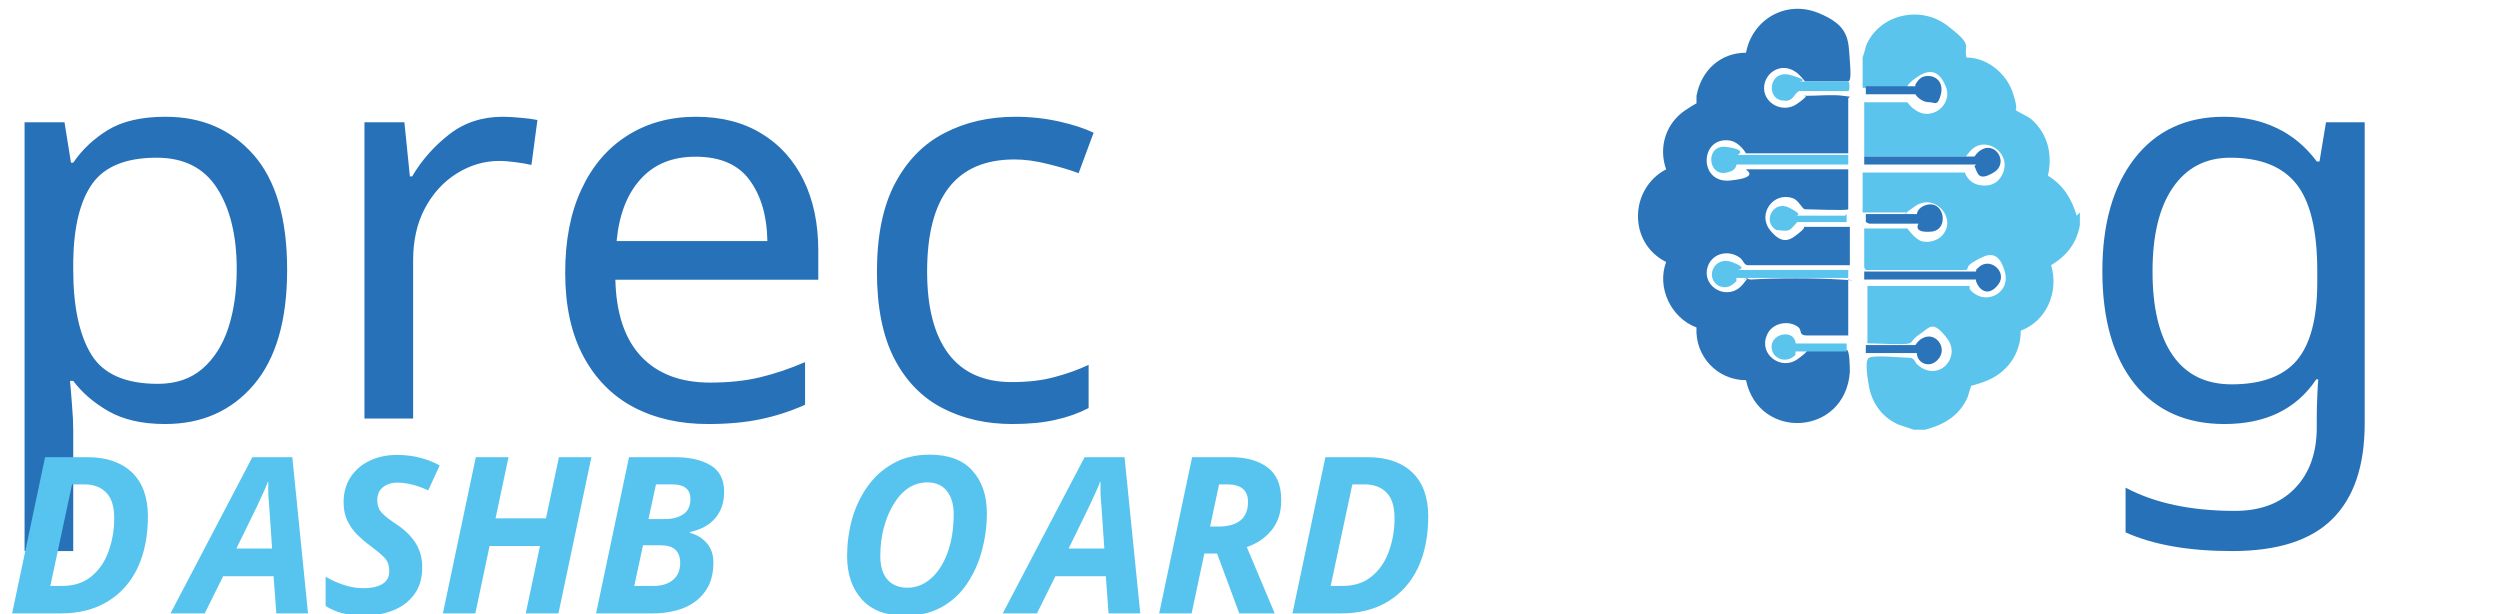
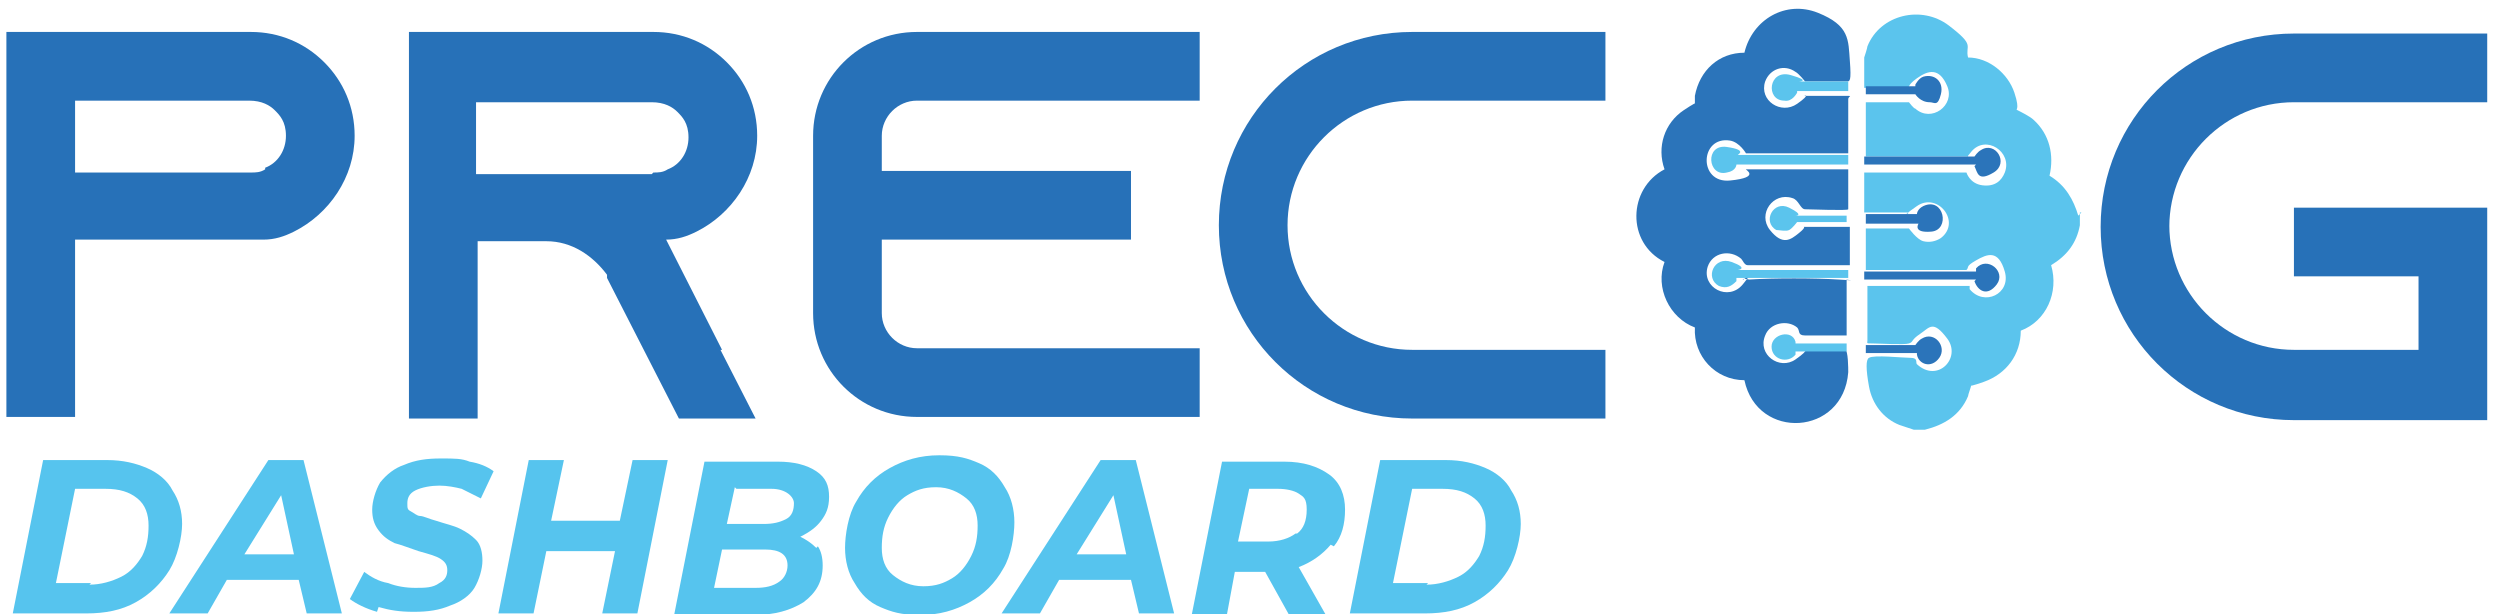
- <svg xmlns="http://www.w3.org/2000/svg" id="Layer_1" viewBox="0 0 156.5 38.4">
+ <svg xmlns="http://www.w3.org/2000/svg" id="Layer_1" version="1.1" viewBox="0 0 156.5 38.4">
  <defs>
-     <style>.cls-1{fill:#2b74ba;}.cls-2{letter-spacing:-.1em;}.cls-3{fill:#5bc4ed;}.cls-4{letter-spacing:0em;}.cls-5{fill:#2771b8;font-family:AzonixRegular, Azonix;font-size:34.6px;}.cls-6{fill:#56c4ee;font-family:Montserrat-BoldItalic, Montserrat;font-size:13.7px;font-style:italic;font-weight:700;}</style>
+     <style>
+       .st0 {
+         fill: #5bc4ed;
+       }
+ 
+       .st1 {
+         fill: #56c4ee;
+       }
+ 
+       .st2 {
+         isolation: isolate;
+       }
+ 
+       .st3 {
+         fill: #2771b8;
+       }
+ 
+       .st4 {
+         fill: #2b74ba;
+       }
+     </style>
  </defs>
-   <text class="cls-5" transform="translate(-1.4 26.2)">
-     <tspan x="0" y="0">prec</tspan>
-     <tspan class="cls-2" x="105.7" y="0" xml:space="preserve">  </tspan>
-     <tspan x="131.1" y="0">g</tspan>
-   </text>
-   <path class="cls-3" d="M130.2,13.3v.8c-.2,1.1-.8,1.9-1.8,2.5.5,1.7-.3,3.5-1.9,4.1,0,1.5-.9,2.7-2.3,3.2s-.8.1-.8.2-.2.6-.2.7c-.5,1.2-1.5,1.8-2.7,2.1h-.7c-.3-.1-.6-.2-.9-.3-1-.4-1.7-1.3-1.9-2.4s-.2-1.7,0-1.8c.3-.2,2.1,0,2.6,0,.2,0,.3.3.4.4,1.3,1.2,2.8-.4,1.9-1.6s-1.1-.7-1.7-.3-.4.5-.7.6-1.9,0-2.3,0-.3,0-.3-.2v-3.4s0,0,0,0h6.4s0,.2,0,.2c.9,1.1,2.6.3,2.2-1.1s-1.1-1.1-1.8-.7-.4.4-.6.6h-6.3s-.1-.1-.1-.2v-2.4s0,0,0,0h2.7c0,0,.5.7.9.8s.8,0,1.1-.2c1.3-1-.2-2.9-1.5-2s-.3.4-.6.4-.3,0-.5,0c-.5,0-1.1,0-1.6,0s-.6,0-.6,0v-2.5s0,0,0,0h6.4c0,0,.2.7,1,.8s1.2-.3,1.4-.8c.5-1.3-1.2-2.4-2.1-1.3s-.2.3-.2.3h-6.4s0,0,0,0v-3.4s0,0,0,0h2.7c0,0,.3.4.4.4,1,.9,2.5-.2,2-1.4s-1.2-1-1.9-.5-.4.6-.6.6c-.9,0-1.8,0-2.7,0v-1.9c0,0,.2-.6.2-.7.8-2,3.4-2.6,5.1-1.3s1,1.2,1.2,2c1.3,0,2.5,1,2.9,2.2s.1,1,.2,1.1.8.4,1,.6c1,.9,1.3,2.2,1,3.5,1,.6,1.5,1.5,1.8,2.5Z" />
-   <path class="cls-1" d="M115.7,13.1c0,.1-2.4,0-2.7,0-.2,0-.4-.6-.8-.7-1.2-.4-2.2,1-1.4,2s1.3.6,1.8.2.3-.4.3-.4h2.9v2.4h-.3c0,0-6.1,0-6.1,0-.2,0-.3-.3-.4-.4-.7-.6-1.8-.4-2.1.5-.4,1.3,1.3,2.2,2.2,1.1s.1-.2.1-.3.4,0,.4,0c1.5-.1,4.1-.1,5.6,0s.3,0,.5,0v3.5c-.1,0-.2,0-.3,0-.5,0-1.8,0-2.3,0s-.3-.3-.5-.5c-.6-.5-1.7-.3-2,.5-.5,1.2.9,2.2,1.9,1.5s.5-.6.5-.6h2.6c.2,0,.2,1.2.2,1.4-.3,4-5.7,4.3-6.5.5-1.8,0-3.2-1.5-3.1-3.3-1.6-.6-2.5-2.5-1.9-4.1-2.4-1.2-2.3-4.6,0-5.8-.5-1.4,0-2.9,1.2-3.7s.7-.3.7-.4,0-.3,0-.5c.3-1.6,1.5-2.7,3.1-2.7.4-2.1,2.5-3.3,4.5-2.5s1.9,1.7,2,3,0,1.3-.2,1.3h-2.6s-.4-.5-.6-.6c-.7-.5-1.6-.2-1.9.6-.4,1.2,1,2.1,2,1.4s.3-.5.5-.5c.8,0,1.7-.1,2.4,0s.3,0,.3.2v3.4s0,0,0,0h-6.4c0,0-.4-.7-1-.8-1.9-.3-2,2.7,0,2.5s.9-.7,1-.7h6.4s0,0,0,0v2.5Z" />
-   <path class="cls-3" d="M115.7,9.8v.5h-7s0,.4-.6.5c-1.2.3-1.4-1.8,0-1.6s.6.5.7.5h6.9Z" />
-   <path class="cls-3" d="M115.7,16.9v.5h-7s0,0,0,.2c-.3.3-.6.5-1.1.3-.9-.5-.3-1.9.8-1.5s.4.5.4.5h6.9Z" />
-   <path class="cls-1" d="M123.7,17.5h-7v-.5h7s0-.2.1-.2c.7-.8,1.9.2,1.3,1s-1.2.4-1.4-.2Z" />
-   <path class="cls-1" d="M123.7,10.3h-7v-.5h6.9s.2-.3.4-.4c.9-.6,1.8.8.8,1.4s-1,0-1.2-.4Z" />
-   <path class="cls-3" d="M112.5,5.8c-.1,0-.3.6-.8.5-1.2,0-1-2,.4-1.6s.4.4.5.4h3.1c.1,0,.1.6,0,.6h-3.1Z" />
-   <path class="cls-1" d="M119.9,5.3c0,0,.2-.4.5-.5.7-.2,1.3.3,1.1,1.1s-.4.5-.7.5c-.6,0-.9-.5-.9-.5h-3.1v-.5h3.1Z" />
-   <path class="cls-1" d="M116.8,13.9v-.5h3.2s0-.3.4-.5c1.3-.6,1.7,1.5.5,1.6s-.8-.5-.8-.5h-3.1Z" />
-   <path class="cls-1" d="M120,22.1h-3.2v-.5h3.1s.2-.3.4-.4c.8-.5,1.6.5,1.1,1.2s-1.3.4-1.4-.2Z" />
-   <path class="cls-3" d="M112.4,21.5h3.2v.5h-3.2s0,.1,0,.2c-.5.6-1.5.3-1.5-.5s1.3-1.1,1.5-.3Z" />
-   <path class="cls-3" d="M115.6,13.4v.5h-3.1s-.3.4-.5.5-.6,0-.8,0c-.9-.5-.2-1.9.8-1.4s.4.5.4.5h3.1Z" />
-   <text class="cls-6" transform="translate(.4 38.4)">
-     <tspan class="cls-4" x="0" y="0">D</tspan>
-     <tspan x="11.1" y="0">ASHB</tspan>
-     <tspan class="cls-4" x="51.8" y="0">O</tspan>
-     <tspan x="63.2" y="0">ARD</tspan>
-   </text>
+   <g class="st2">
+     <g class="st2">
+       <path class="st3" d="M20.3,3.9c1.2,1.2,1.9,2.8,1.9,4.6,0,2.6-1.6,4.9-3.8,6-.6.3-1.2.5-1.9.5h-.2s-11.6,0-11.6,0v11.1H.4V2h15.3c1.8,0,3.4.7,4.6,1.9h0ZM16.6,10.5c.8-.3,1.3-1.1,1.3-2s-.4-1.3-.7-1.6c-.3-.3-.8-.6-1.6-.6H4.7v4.5h11c.3,0,.6,0,.9-.2h0Z" />
+       <path class="st3" d="M45.1,21.9l2.2,4.3h-4.8l-2.2-4.3-2.3-4.5v-.2c-.9-1.2-2.2-2.1-3.8-2.1h-4.3v11.1h-4.3V2h15.3c1.8,0,3.4.7,4.6,1.9s1.9,2.8,1.9,4.6c0,2.6-1.6,4.9-3.8,6-.6.3-1.2.5-1.9.5l3.5,6.9ZM40.9,10.8c.3,0,.6,0,.9-.2.8-.3,1.3-1.1,1.3-2s-.4-1.3-.7-1.6c-.3-.3-.8-.6-1.6-.6h-11v4.5h11Z" />
+       <path class="st3" d="M55.2,8.5v2.2h15.6v4.3h-15.6v4.6c0,1.2,1,2.2,2.2,2.2h17.7v4.3h-17.7c-3.6,0-6.5-2.9-6.5-6.5v-11.1c0-3.6,2.9-6.5,6.5-6.5h17.7v4.3h-17.7c-1.2,0-2.2,1-2.2,2.2Z" />
+       <path class="st3" d="M80.6,14.1c0,4.3,3.5,7.8,7.8,7.8h12.1v4.3h-12.1c-6.7,0-12.1-5.4-12.1-12.1s5.4-12.1,12.1-12.1h12.1v4.3h-12.1c-4.3,0-7.8,3.5-7.8,7.8Z" />
+     </g>
+     <g class="st2">
+       <path class="st3" d="M135.8,14.1c0,4.3,3.5,7.8,7.8,7.8h7.8v-4.6h-7.8v-4.3h12.1v13.3h-12.1c-6.7,0-12.1-5.4-12.1-12.1s5.4-12.1,12.1-12.1h12.1v4.3h-12.1c-4.3,0-7.8,3.5-7.8,7.8Z" />
+     </g>
+   </g>
+   <path class="st0" d="M130.2,13.3v.8c-.2,1.1-.8,1.9-1.8,2.5.5,1.7-.3,3.5-1.9,4.1,0,1.5-.9,2.7-2.3,3.2s-.8.1-.8.2-.2.6-.2.7c-.5,1.2-1.5,1.8-2.7,2.1h-.7c-.3-.1-.6-.2-.9-.3-1-.4-1.7-1.3-1.9-2.4s-.2-1.7,0-1.8c.3-.2,2.1,0,2.6,0s.3.3.4.4c1.3,1.2,2.8-.4,1.9-1.6s-1.1-.7-1.7-.3-.4.5-.7.6-1.9,0-2.3,0-.3,0-.3-.2v-3.4h6.4v.2c.9,1.1,2.6.3,2.2-1.1s-1.1-1.1-1.8-.7-.4.4-.6.6h-6.3s0-.1,0-.2v-2.4h2.7s.5.7.9.8.8,0,1.1-.2c1.3-1-.2-2.9-1.5-2s-.3.4-.6.4h-2.7v-2.5h6.4s.2.7,1,.8,1.2-.3,1.4-.8c.5-1.3-1.2-2.4-2.1-1.3s-.2.3-.2.3h-6.4v-3.4h2.7s.3.4.4.4c1,.9,2.5-.2,2-1.4s-1.2-1-1.9-.5-.4.6-.6.6h-2.7v-1.9s.2-.6.2-.7c.8-2,3.4-2.6,5.1-1.3s1,1.2,1.2,2c1.3,0,2.5,1,2.9,2.2s0,1,.2,1.1.8.4,1,.6c1,.9,1.3,2.2,1,3.5,1,.6,1.5,1.5,1.8,2.5l.2-.2Z" />
+   <path class="st4" d="M115.7,13.1c0,.1-2.4,0-2.7,0s-.4-.6-.8-.7c-1.2-.4-2.2,1-1.4,2s1.3.6,1.8.2.3-.4.3-.4h2.9v2.4h-6.4c-.2,0-.3-.3-.4-.4-.7-.6-1.8-.4-2.1.5-.4,1.3,1.3,2.2,2.2,1.1s0-.2,0-.3.4,0,.4,0c1.5-.1,4.1-.1,5.6,0s.3,0,.5,0v3.5h-2.6c-.5,0-.3-.3-.5-.5-.6-.5-1.7-.3-2,.5-.5,1.2.9,2.2,1.9,1.5s.5-.6.5-.6h2.6c.2,0,.2,1.2.2,1.4-.3,4-5.7,4.3-6.5.5-1.8,0-3.2-1.5-3.1-3.3-1.6-.6-2.5-2.5-1.9-4.1-2.4-1.2-2.3-4.6,0-5.8-.5-1.4,0-2.9,1.2-3.7s.7-.3.7-.4v-.5c.3-1.6,1.5-2.7,3.1-2.7C109.7,1.2,111.8,0,113.8.8s1.9,1.7,2,3,0,1.3-.2,1.3h-2.6s-.4-.5-.6-.6c-.7-.5-1.6-.2-1.9.6-.4,1.2,1,2.1,2,1.4s.3-.5.5-.5c.8,0,1.7,0,2.4,0s.3,0,.3.2v3.4h-6.4s-.4-.7-1-.8c-1.9-.3-2,2.7,0,2.5s.9-.7,1-.7h6.4s0,2.5,0,2.5Z" />
+   <path class="st0" d="M115.7,9.8v.5h-7s0,.4-.6.5c-1.2.3-1.4-1.8,0-1.6s.6.5.7.5h6.9Z" />
+   <path class="st0" d="M115.7,16.9v.5h-7v.2c-.3.3-.6.5-1.1.3-.9-.5-.3-1.9.8-1.5s.4.5.4.5c0,0,6.9,0,6.9,0Z" />
+   <path class="st4" d="M123.7,17.5h-7v-.5h7s0-.2,0-.2c.7-.8,1.9.2,1.3,1s-1.2.4-1.4-.2h0Z" />
+   <path class="st4" d="M123.7,10.3h-7v-.5h6.9s.2-.3.4-.4c.9-.6,1.8.8.8,1.4s-1,0-1.2-.4h0Z" />
+   <path class="st0" d="M112.5,5.8c0,0-.3.6-.8.5-1.2,0-1-2,.4-1.6s.4.4.5.4h3.1c0,0,0,.6,0,.6h-3.2Z" />
+   <path class="st4" d="M119.9,5.3s.2-.4.5-.5c.7-.2,1.3.3,1.1,1.1s-.4.5-.7.5c-.6,0-.9-.5-.9-.5h-3.1v-.5h3.1Z" />
+   <path class="st4" d="M116.8,13.9v-.5h3.2s0-.3.4-.5c1.3-.6,1.7,1.5.5,1.6s-.8-.5-.8-.5h-3.3Z" />
+   <path class="st4" d="M120,22.1h-3.2v-.5h3.1s.2-.3.4-.4c.8-.5,1.6.5,1.1,1.2s-1.3.4-1.4-.2h0Z" />
+   <path class="st0" d="M112.4,21.5h3.2v.5h-3.2v.2c-.5.6-1.5.3-1.5-.5s1.3-1.1,1.5-.3h0Z" />
+   <path class="st0" d="M115.6,13.4v.5h-3.1s-.3.4-.5.5-.6,0-.8,0c-.9-.5-.2-1.9.8-1.4s.4.5.4.5h3.2Z" />
+   <g class="st2">
+     <g class="st2">
+       <path class="st1" d="M2.7,28.8h4c1,0,1.8.2,2.5.5s1.3.8,1.6,1.4c.4.6.6,1.3.6,2.1s-.3,2.1-.8,2.9c-.5.8-1.2,1.5-2.1,2-.9.5-1.9.7-3.1.7H.8l1.9-9.6ZM5.6,36.6c.7,0,1.4-.2,2-.5.6-.3,1-.8,1.3-1.3.3-.6.4-1.2.4-1.9s-.2-1.3-.7-1.7-1.1-.6-2-.6h-1.9l-1.2,5.9h2.2Z" />
+     </g>
+     <g class="st2">
+       <path class="st1" d="M18.7,36.3h-4.5l-1.2,2.1h-2.4l6.2-9.6h2.2l2.4,9.6h-2.2l-.5-2.1ZM18.4,34.7l-.8-3.7-2.3,3.7h3.1Z" />
+       <path class="st1" d="M23.6,38.3c-.7-.2-1.3-.5-1.7-.8l.9-1.7c.4.3.9.6,1.5.7.5.2,1.1.3,1.7.3s1.1,0,1.5-.3c.4-.2.5-.5.5-.8s-.1-.5-.4-.7-.7-.3-1.4-.5c-.6-.2-1.1-.4-1.5-.5-.4-.2-.7-.4-1-.8s-.4-.8-.4-1.3.2-1.2.5-1.7c.4-.5.9-.9,1.5-1.1.7-.3,1.4-.4,2.3-.4s1.3,0,1.8.2c.6.1,1.1.3,1.5.6l-.8,1.7c-.4-.2-.8-.4-1.2-.6-.4-.1-.9-.2-1.4-.2s-1.1.1-1.5.3c-.4.2-.5.5-.5.8s0,.4.2.5c.2.1.4.3.6.3.2,0,.6.2,1,.3.6.2,1.1.3,1.5.5.4.2.7.4,1,.7.3.3.4.8.4,1.3s-.2,1.2-.5,1.7-.9.9-1.5,1.1c-.7.3-1.4.4-2.3.4s-1.5-.1-2.2-.3Z" />
+       <path class="st1" d="M41.8,28.8l-1.9,9.6h-2.2l.8-3.9h-4.3l-.8,3.9h-2.2l1.9-9.6h2.2l-.8,3.8h4.3l.8-3.8h2.2Z" />
+       <path class="st1" d="M51.2,34.2c.2.3.3.7.3,1.2,0,1-.4,1.7-1.2,2.3-.8.5-1.8.8-3.1.8h-5l1.9-9.6h4.6c1,0,1.8.2,2.4.6s.8.9.8,1.6-.2,1.1-.5,1.5c-.3.4-.7.7-1.3,1,.4.2.7.4,1,.7ZM48.8,36.4c.3-.2.5-.6.5-1,0-.7-.5-1-1.4-1h-2.7l-.5,2.4h2.6c.6,0,1.1-.1,1.5-.4ZM46,30.5l-.5,2.3h2.3c.6,0,1-.1,1.4-.3s.5-.6.5-1-.5-.9-1.4-.9h-2.2Z" />
+     </g>
+     <g class="st2">
+       <path class="st1" d="M55.1,38c-.7-.3-1.2-.8-1.6-1.5-.4-.6-.6-1.4-.6-2.2s.2-2.1.7-2.9c.5-.9,1.2-1.6,2.1-2.1.9-.5,1.9-.8,3.1-.8s1.8.2,2.5.5,1.2.8,1.6,1.5c.4.6.6,1.4.6,2.2s-.2,2.1-.7,2.9c-.5.9-1.2,1.6-2.1,2.1-.9.5-1.9.8-3.1.8s-1.8-.2-2.5-.5ZM59.6,36.2c.5-.3.9-.8,1.2-1.4s.4-1.2.4-1.9-.2-1.3-.7-1.7c-.5-.4-1.1-.7-1.9-.7s-1.3.2-1.8.5c-.5.3-.9.8-1.2,1.4-.3.6-.4,1.2-.4,1.9s.2,1.3.7,1.7c.5.4,1.1.7,1.9.7s1.3-.2,1.8-.5Z" />
+     </g>
+     <g class="st2">
+       <path class="st1" d="M70.8,36.3h-4.5l-1.2,2.1h-2.4l6.2-9.6h2.2l2.4,9.6h-2.2l-.5-2.1ZM70.5,34.7l-.8-3.7-2.3,3.7h3.1Z" />
+       <path class="st1" d="M83.3,34.1c-.5.6-1.2,1.1-2,1.4l1.7,3h-2.3l-1.5-2.7h-1.9l-.5,2.7h-2.2l1.9-9.6h3.9c1.2,0,2.1.3,2.8.8.7.5,1,1.3,1,2.2s-.2,1.7-.7,2.3ZM81.2,33.4c.4-.3.6-.8.6-1.5s-.2-.8-.5-1c-.3-.2-.8-.3-1.3-.3h-1.8l-.7,3.3h1.9c.7,0,1.3-.2,1.7-.5Z" />
+       <path class="st1" d="M86.5,28.8h4c1,0,1.8.2,2.5.5s1.3.8,1.6,1.4c.4.6.6,1.3.6,2.1s-.3,2.1-.8,2.9c-.5.8-1.2,1.5-2.1,2-.9.5-1.9.7-3.1.7h-4.7l1.9-9.6ZM89.3,36.6c.7,0,1.4-.2,2-.5s1-.8,1.3-1.3c.3-.6.4-1.2.4-1.9s-.2-1.3-.7-1.7-1.1-.6-2-.6h-1.9l-1.2,5.9h2.2Z" />
+     </g>
+   </g>
</svg>
